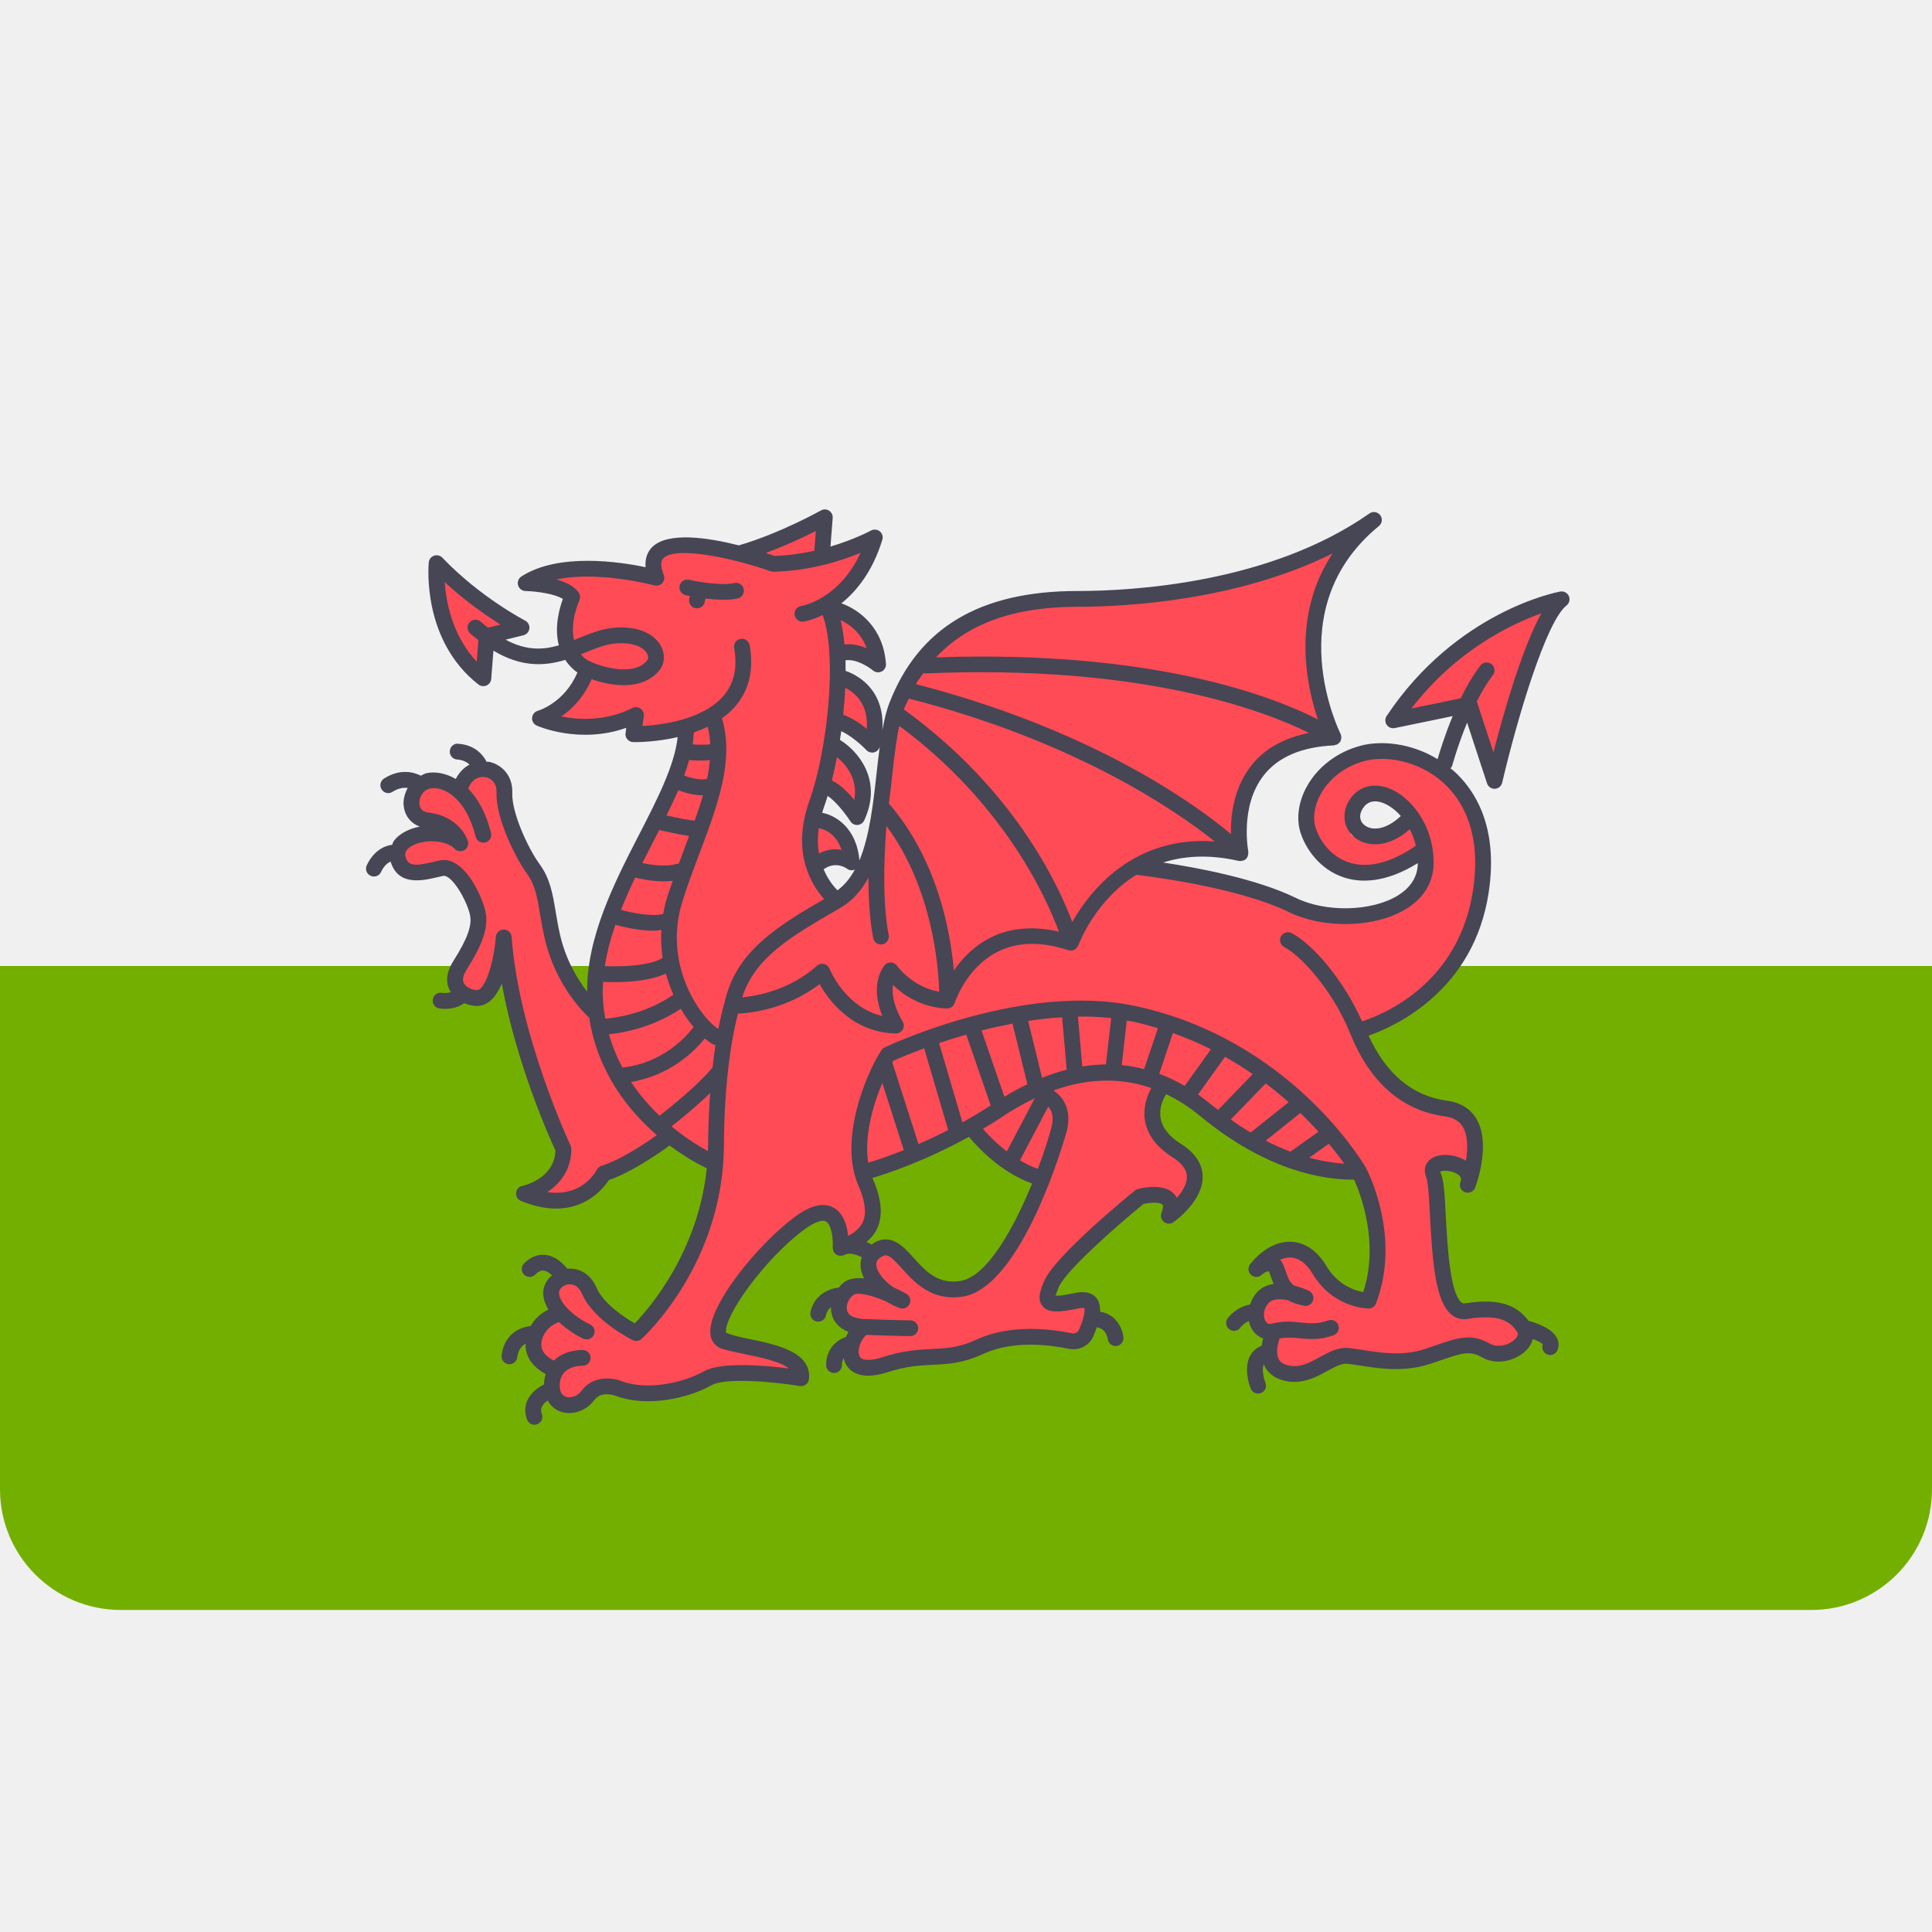
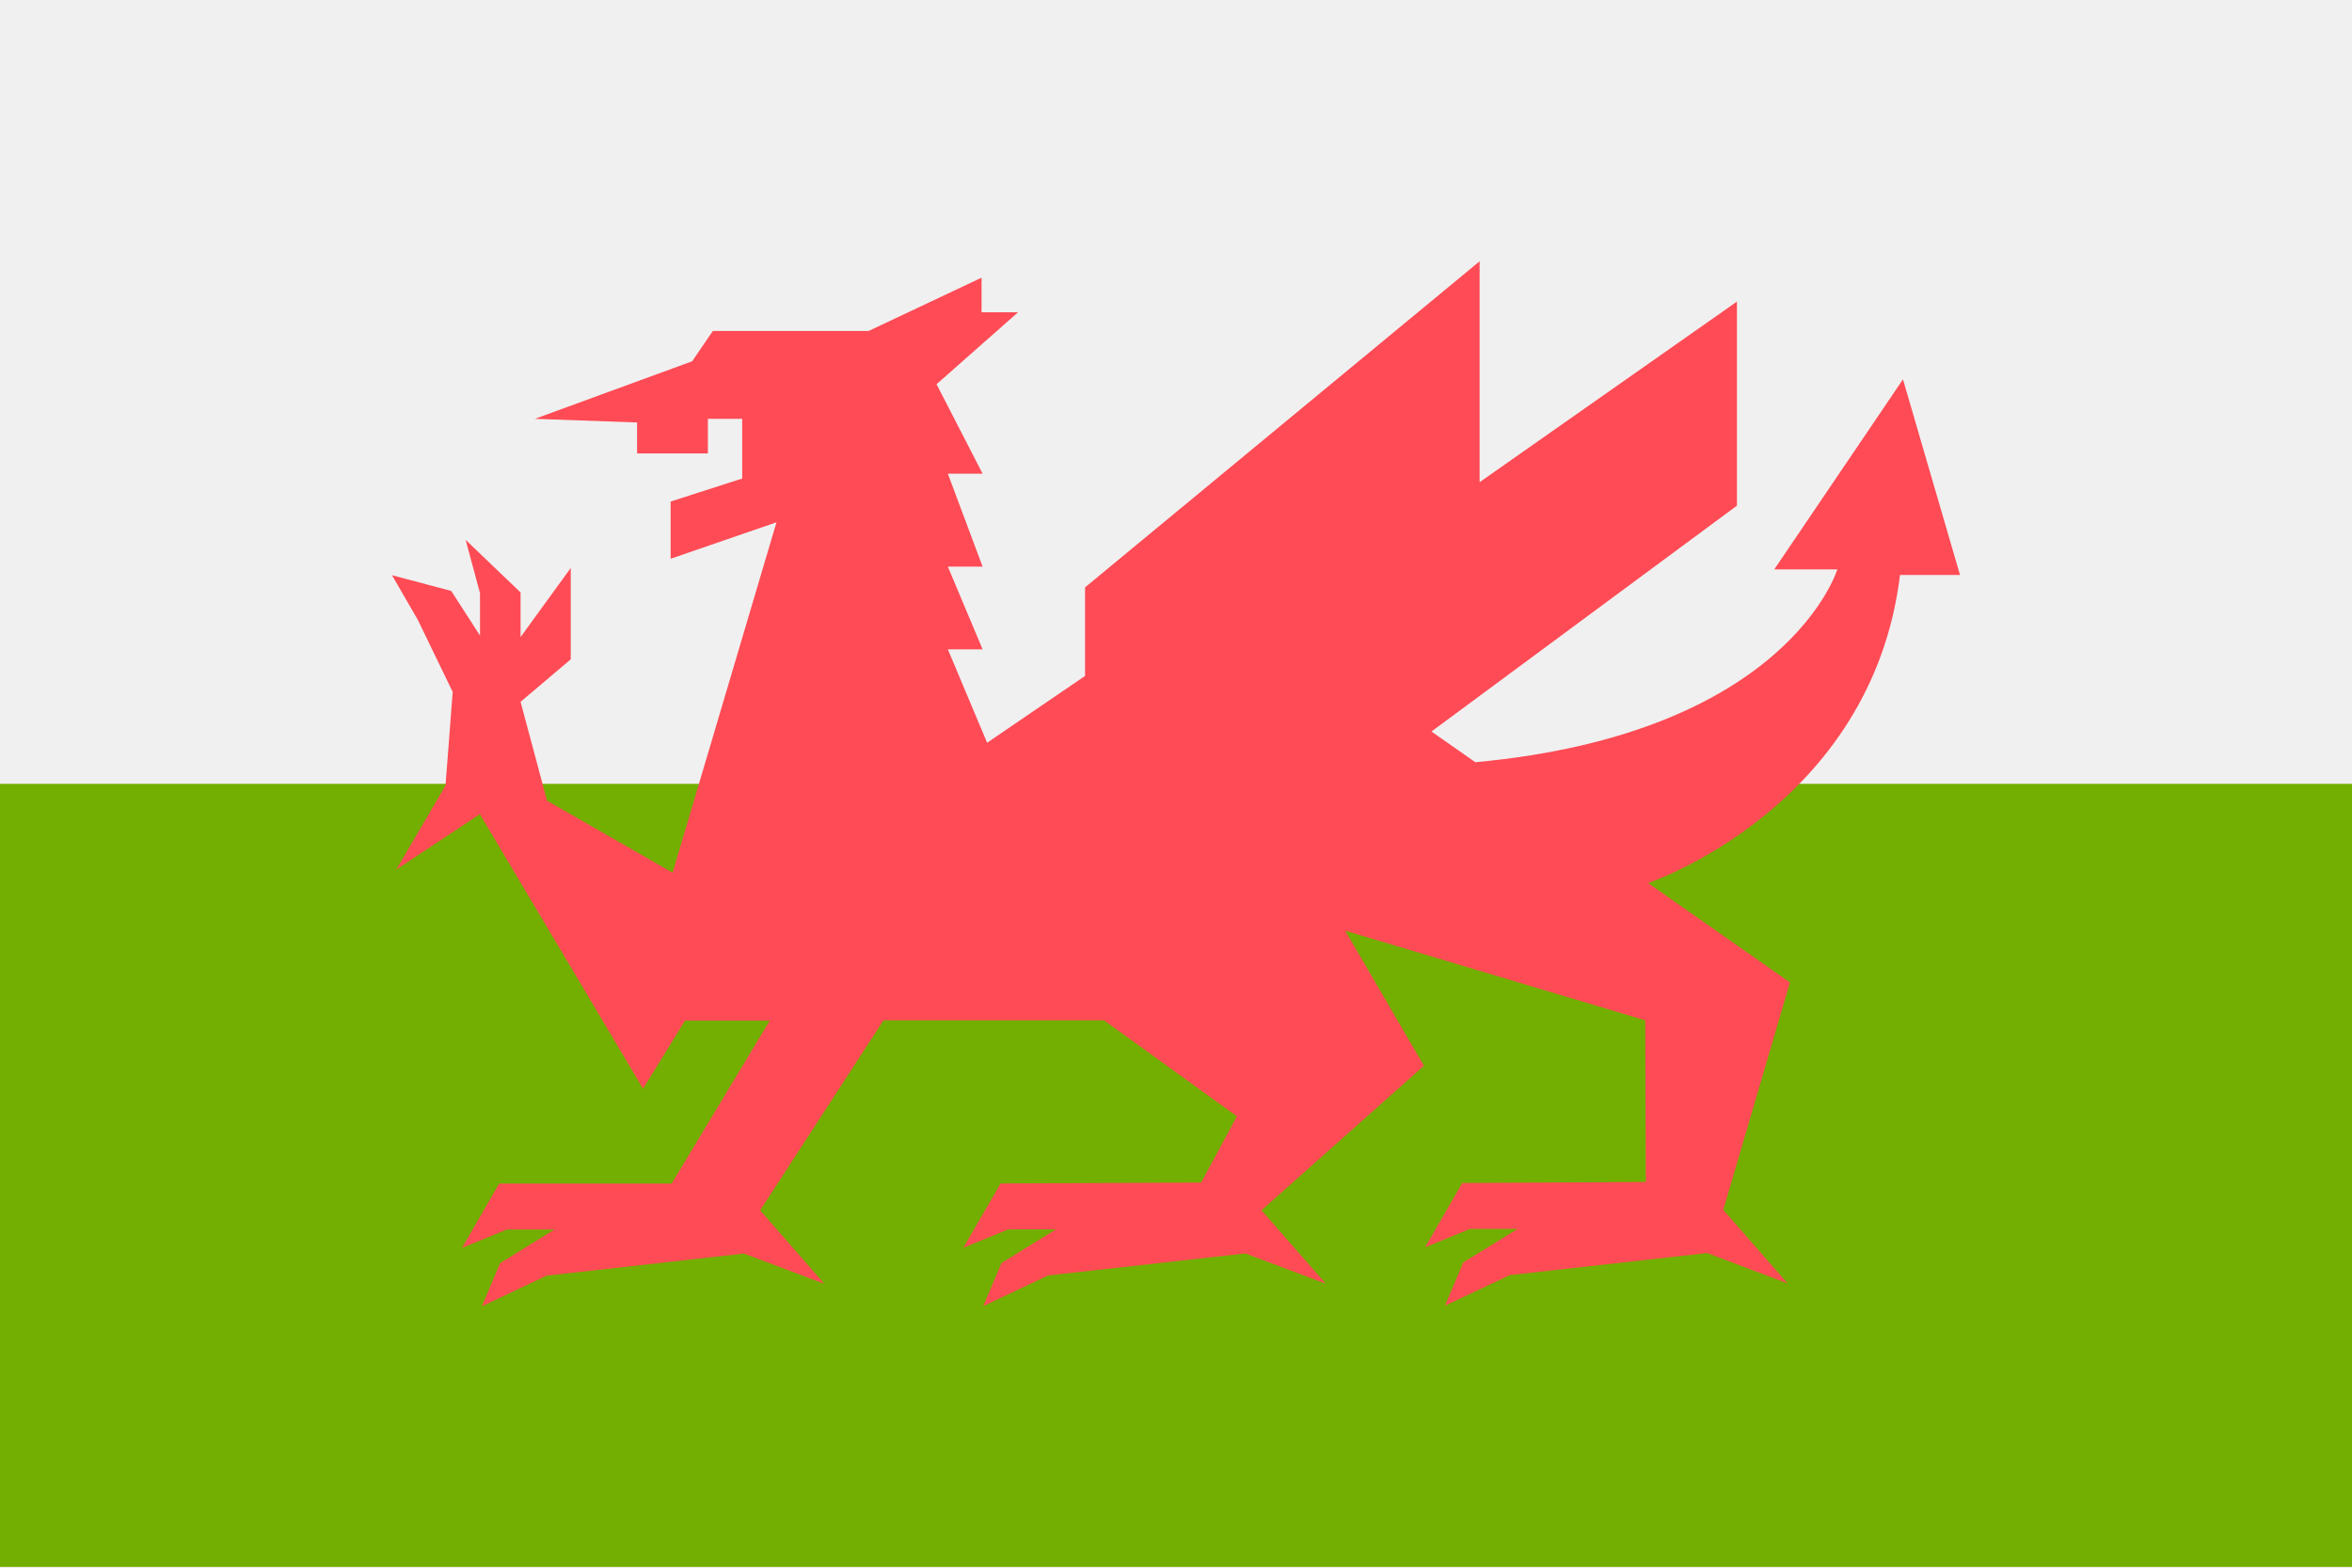
- <svg xmlns="http://www.w3.org/2000/svg" width="32" height="32" viewBox="0 0 32 32" fill="none">
-   <path d="M30 5.334H2C0.895 5.334 0 6.229 0 7.334V24.666C0 25.771 0.895 26.666 2 26.666H30C31.105 26.666 32 25.771 32 24.666V7.334C32 6.229 31.105 5.334 30 5.334Z" fill="#F0F0F0" />
-   <path d="M32 16H0V24.666C0 25.771 0.895 26.666 2 26.666H30C31.105 26.666 32 25.771 32 24.666V16Z" fill="#73AF00" />
-   <path d="M24.373 11.67C24.373 11.67 24.754 12.716 24.787 12.77L24.83 12.683L25.092 11.321L25.767 10.057L25.571 10.079L24.035 10.82C24.035 10.82 23.12 11.822 23.109 11.855C23.098 11.888 24.373 11.67 24.373 11.67Z" fill="#FF4B55" />
-   <path d="M24.914 21.673C24.863 21.666 24.108 21.702 24.108 21.702L23.861 20.874L23.719 19.308L23.986 19.238L24.318 19.395L24.438 18.769C24.438 18.769 24.149 18.453 24.095 18.431C24.041 18.409 23.387 18.262 23.387 18.262L22.509 17.102L23.556 16.519L24.373 15.396L24.569 14.383L24.405 13.544L24.034 12.922C24.028 12.904 24.024 12.89 24.024 12.89C24.021 12.887 24.012 12.881 24.006 12.876L23.937 12.759L23.936 12.827C23.775 12.727 23.445 12.552 23.359 12.509C23.25 12.454 22.673 12.356 22.553 12.444C22.433 12.531 21.878 12.792 21.779 12.977C21.681 13.163 21.616 13.827 21.616 13.827C21.616 13.827 21.779 14.198 21.986 14.285C22.194 14.372 22.597 14.47 22.662 14.448C22.718 14.43 23.358 14.241 23.533 14.161L23.61 14.318L23.577 14.764L23.218 15.015L22.553 15.277C22.553 15.277 21.54 14.993 21.496 15.004C21.453 15.015 20.2 14.634 20.2 14.634L19.023 14.361L19.415 14.165L20.483 14.089C20.483 14.089 20.69 12.879 20.723 12.857C20.755 12.836 21.453 12.28 21.453 12.28L22.03 12.138L21.681 10.66L22.204 9.047L20.839 9.44L18.674 9.977L17.294 9.89L16.073 10.282L15.289 10.994L14.838 11.604L14.678 12.578L14.577 13.871L14.199 14.583L13.771 14.918C13.723 14.792 13.498 14.307 13.498 14.307L14.043 14.176L13.901 13.816L13.52 13.533L13.64 13.097L14.076 13.337L14.195 13.424L14.272 12.977L13.792 12.302L13.869 11.964L14.446 12.269L14.381 11.485L13.869 11.169L13.901 10.733L14.461 10.9L14.402 10.486L13.792 10.043L14.388 9.084L13.662 9.12L13.603 8.808L13.415 8.735C13.415 8.735 12.405 9.164 12.332 9.149C12.259 9.135 11.453 9.026 11.359 9.047C11.264 9.069 10.93 9.156 10.93 9.156L10.836 9.527L10.218 9.425L9.303 9.349L9.027 9.687L9.463 9.861C9.463 9.861 9.361 10.631 9.39 10.689C9.419 10.747 9.681 11.125 9.681 11.125L9.085 11.939L9.695 12.026L10.538 11.895L10.509 12.099L11.627 11.982L11.38 12.113L11.061 13.072L10.131 14.961L9.804 16.639L9.281 16.094L8.932 14.656L8.409 13.239C8.409 13.239 8.3 12.803 8.235 12.792C8.17 12.781 7.886 12.727 7.886 12.727L7.527 13.021L7.069 12.956L6.808 13.315L7.102 13.773C7.102 13.773 6.611 13.969 6.611 14.024C6.611 14.078 6.644 14.394 6.677 14.405C6.709 14.416 7.45 14.394 7.45 14.394L7.897 15.19L7.548 16.105L7.723 16.453L8.028 16.497L8.311 16.17L9.292 19.101C9.292 19.101 9.216 19.483 9.161 19.515C9.107 19.548 8.845 19.842 8.911 19.842C8.976 19.842 9.379 19.897 9.423 19.875C9.466 19.853 10.033 19.417 10.033 19.417C10.033 19.417 10.926 18.731 10.981 18.785C11.035 18.84 11.885 19.363 11.885 19.363L11.493 20.714L10.567 22.065L9.989 21.717L9.575 21.128L9.27 21.226L9.161 21.411L9.205 21.804C9.205 21.804 8.889 22.054 8.889 22.109C8.889 22.163 8.921 22.556 8.921 22.556C8.921 22.556 9.129 22.654 9.139 22.708C9.15 22.763 9.259 23.155 9.259 23.155L9.477 23.231L9.891 22.98H10.578L11.003 23.046L11.907 22.763L13.226 22.828L13.106 22.577C13.106 22.577 12.572 22.305 12.387 22.25C12.201 22.196 12.016 22.152 12.016 22.152L11.94 21.771L13.236 20.235L13.716 20.137L13.879 20.54C13.879 20.54 14.417 20.409 14.417 20.365C14.417 20.322 14.417 19.857 14.417 19.813C14.417 19.77 14.301 19.406 14.301 19.406C14.301 19.406 14.299 19.393 14.297 19.373L14.707 19.305L16.131 18.622L16.633 19.225L17.257 19.523L16.48 20.917L15.812 21.368L15.332 21.15L14.664 20.656L14.402 20.816L14.46 21.31L14.068 21.281L13.894 21.629L14.184 22.051L14.083 22.385C14.083 22.385 14.155 22.69 14.228 22.69C14.301 22.69 14.736 22.53 14.736 22.53L16.015 22.428L16.945 22.123L17.918 22.196C17.918 22.196 18.107 21.542 18.064 21.542C18.02 21.542 18.006 21.528 17.889 21.528C17.773 21.528 17.366 21.542 17.366 21.542L17.352 21.397L17.671 20.816L18.906 19.784L19.27 19.857L19.4 20.046L19.764 19.77L19.749 19.305L19.429 18.97L19.11 18.593L19.211 18.026L19.764 18.288C19.764 18.288 20.635 18.898 20.708 18.927C20.78 18.956 22.466 19.392 22.466 19.392L22.814 20.22L22.64 21.527L22.102 21.368L21.594 20.714C21.594 20.714 21.449 20.641 21.376 20.656C21.303 20.67 21.129 20.961 21.129 20.961L21.303 21.368L21.071 21.44L20.853 21.585L20.809 21.891L21.013 22.079C21.013 22.079 21.013 22.428 21.013 22.472C21.013 22.515 21.129 22.675 21.173 22.69C21.216 22.704 21.55 22.748 21.63 22.741C21.71 22.733 22.306 22.486 22.306 22.486C22.306 22.486 23.425 22.508 23.454 22.501C23.483 22.494 24.449 22.283 24.449 22.283L24.994 22.37C24.994 22.37 25.357 22.094 25.343 22.058C25.328 22.021 24.965 21.68 24.914 21.673ZM22.825 13.805C22.531 13.838 22.379 13.925 22.357 13.762C22.335 13.598 22.335 13.271 22.368 13.261C22.4 13.25 22.738 13.054 22.749 13.086C22.76 13.119 23.098 13.282 23.098 13.282L23.303 13.698C23.195 13.756 23.027 13.783 22.825 13.805Z" fill="#FF4B55" />
-   <path d="M7.973 11.136C7.973 11.136 8.093 10.515 8.126 10.515C8.159 10.515 8.605 10.351 8.605 10.351L7.276 9.49C7.276 9.49 7.505 10.547 7.527 10.635C7.548 10.722 7.973 11.136 7.973 11.136Z" fill="#FF4B55" />
-   <path d="M11.355 9.857C11.359 9.859 11.386 9.864 11.426 9.872L11.416 9.916C11.4 9.986 11.444 10.057 11.514 10.073C11.524 10.075 11.534 10.076 11.544 10.076C11.603 10.076 11.657 10.035 11.671 9.975L11.685 9.914C11.779 9.925 11.883 9.934 11.983 9.934C12.068 9.934 12.149 9.928 12.22 9.912C12.29 9.896 12.334 9.825 12.318 9.755C12.301 9.685 12.232 9.64 12.161 9.657C11.954 9.706 11.551 9.634 11.413 9.603C11.344 9.586 11.273 9.63 11.257 9.701C11.241 9.771 11.284 9.841 11.355 9.857Z" fill="#464655" />
-   <path d="M24.3 11.969L24.63 12.975C24.648 13.028 24.698 13.065 24.754 13.065C24.756 13.065 24.758 13.065 24.76 13.065C24.818 13.062 24.868 13.021 24.881 12.963C25.122 11.93 25.605 10.296 25.946 10.029C25.994 9.992 26.009 9.928 25.985 9.873C25.96 9.818 25.902 9.787 25.842 9.798C25.772 9.811 24.118 10.133 22.967 11.859C22.938 11.903 22.938 11.961 22.968 12.005C22.997 12.049 23.05 12.069 23.103 12.059L24.061 11.861C23.927 12.185 23.841 12.469 23.811 12.574C23.375 12.308 22.883 12.261 22.542 12.35C22.152 12.452 21.825 12.7 21.643 13.031C21.504 13.285 21.467 13.563 21.542 13.795C21.629 14.064 21.861 14.399 22.253 14.531C22.512 14.619 22.93 14.639 23.482 14.297C23.482 14.3 23.483 14.302 23.483 14.305C23.479 14.523 23.367 14.7 23.15 14.834C22.718 15.098 21.961 15.116 21.463 14.872C20.805 14.551 19.817 14.369 19.265 14.286C19.608 14.177 20.021 14.146 20.519 14.26C20.526 14.262 20.532 14.259 20.539 14.259C20.542 14.26 20.545 14.263 20.548 14.263C20.552 14.263 20.555 14.259 20.558 14.259C20.588 14.257 20.617 14.248 20.639 14.226C20.64 14.226 20.64 14.225 20.64 14.225C20.64 14.225 20.64 14.225 20.64 14.225C20.641 14.224 20.641 14.223 20.641 14.223C20.662 14.201 20.672 14.173 20.674 14.143C20.675 14.136 20.676 14.131 20.675 14.124C20.675 14.118 20.677 14.112 20.676 14.106C20.675 14.099 20.53 13.357 20.929 12.845C21.168 12.538 21.561 12.37 22.094 12.346C22.102 12.345 22.109 12.34 22.117 12.338C22.129 12.336 22.14 12.334 22.151 12.328C22.16 12.323 22.167 12.315 22.175 12.307C22.182 12.301 22.19 12.297 22.195 12.289C22.196 12.288 22.197 12.286 22.198 12.284C22.198 12.283 22.2 12.282 22.201 12.28C22.203 12.276 22.203 12.272 22.205 12.267C22.211 12.254 22.215 12.241 22.216 12.227C22.217 12.221 22.217 12.215 22.216 12.208C22.216 12.193 22.212 12.18 22.207 12.166C22.205 12.162 22.206 12.159 22.204 12.155C22.194 12.134 21.168 10.083 22.839 8.713C22.894 8.668 22.903 8.589 22.861 8.533C22.818 8.477 22.739 8.464 22.681 8.505C21.031 9.664 18.75 9.789 17.846 9.789C16.233 9.789 15.214 10.396 14.731 11.644C14.68 11.774 14.645 11.928 14.615 12.093C14.631 11.862 14.589 11.659 14.485 11.49C14.336 11.248 14.108 11.147 14.006 11.112C14.006 11.053 14.005 10.994 14.004 10.937C14.18 10.909 14.39 11.047 14.459 11.105C14.483 11.125 14.514 11.136 14.544 11.136C14.564 11.136 14.584 11.131 14.603 11.122C14.65 11.098 14.678 11.049 14.674 10.996C14.632 10.388 14.219 10.093 13.936 9.993C14.185 9.794 14.451 9.47 14.614 8.941C14.63 8.89 14.613 8.834 14.572 8.801C14.53 8.767 14.472 8.762 14.426 8.788C14.421 8.79 14.155 8.935 13.755 9.053L13.792 8.578C13.795 8.53 13.772 8.484 13.731 8.458C13.691 8.432 13.639 8.431 13.597 8.455C13.59 8.458 12.921 8.834 12.238 9.033C11.723 8.903 11.052 8.802 10.797 9.067C10.736 9.131 10.679 9.234 10.693 9.395C10.255 9.303 9.247 9.153 8.636 9.548C8.588 9.579 8.565 9.638 8.581 9.694C8.597 9.749 8.646 9.787 8.704 9.789C8.898 9.794 9.198 9.838 9.323 9.921C9.268 10.07 9.177 10.385 9.256 10.689C8.991 10.766 8.712 10.778 8.374 10.595L8.669 10.522C8.722 10.509 8.761 10.465 8.768 10.411C8.774 10.356 8.746 10.304 8.698 10.279C8.69 10.275 7.946 9.888 7.327 9.237C7.292 9.201 7.238 9.187 7.19 9.204C7.141 9.22 7.107 9.264 7.102 9.314C7.097 9.367 6.986 10.604 7.925 11.338C7.949 11.356 7.977 11.365 8.006 11.365C8.024 11.365 8.042 11.361 8.059 11.354C8.102 11.334 8.132 11.293 8.136 11.245L8.173 10.777C8.641 11.058 9.029 11.031 9.362 10.93C9.404 10.993 9.457 11.054 9.524 11.11C9.535 11.119 9.55 11.128 9.564 11.138C9.351 11.639 8.926 11.768 8.908 11.773C8.855 11.788 8.817 11.835 8.813 11.89C8.809 11.945 8.84 11.996 8.89 12.018C8.921 12.032 9.606 12.328 10.373 12.055L10.361 12.143C10.355 12.18 10.366 12.217 10.391 12.245C10.415 12.274 10.45 12.291 10.487 12.291C10.491 12.291 10.499 12.292 10.513 12.292C10.601 12.292 10.893 12.285 11.224 12.209C11.174 12.677 10.889 13.234 10.586 13.823C10.175 14.62 9.718 15.518 9.725 16.426C9.569 16.223 9.374 15.907 9.277 15.487C9.244 15.342 9.222 15.211 9.202 15.091C9.153 14.802 9.111 14.552 8.94 14.317C8.746 14.052 8.473 13.459 8.485 13.135C8.496 12.836 8.3 12.66 8.101 12.618C8.086 12.615 8.073 12.619 8.059 12.617C8.011 12.522 7.884 12.34 7.59 12.319C7.519 12.309 7.455 12.368 7.45 12.44C7.445 12.512 7.499 12.575 7.571 12.58C7.674 12.587 7.737 12.626 7.776 12.665C7.68 12.714 7.603 12.797 7.549 12.902C7.374 12.801 7.197 12.776 7.061 12.807C7.026 12.815 7 12.834 6.97 12.848C6.881 12.802 6.645 12.714 6.361 12.895C6.3 12.933 6.282 13.014 6.321 13.075C6.346 13.114 6.388 13.136 6.431 13.136C6.455 13.136 6.479 13.129 6.501 13.115C6.603 13.051 6.689 13.042 6.753 13.051C6.706 13.137 6.68 13.232 6.684 13.321C6.694 13.497 6.795 13.633 6.953 13.691C6.765 13.727 6.606 13.814 6.521 13.932C6.507 13.951 6.505 13.973 6.495 13.993C6.375 14.005 6.191 14.086 6.075 14.331C6.044 14.396 6.072 14.475 6.137 14.505C6.155 14.514 6.174 14.518 6.193 14.518C6.242 14.518 6.289 14.491 6.311 14.443C6.363 14.334 6.424 14.29 6.47 14.271C6.594 14.68 6.998 14.587 7.241 14.53L7.339 14.508C7.475 14.481 7.716 14.879 7.781 15.138C7.826 15.318 7.749 15.538 7.506 15.923C7.359 16.157 7.401 16.327 7.463 16.428C7.464 16.43 7.466 16.431 7.468 16.433C7.428 16.445 7.38 16.453 7.315 16.444C7.245 16.43 7.178 16.485 7.168 16.556C7.158 16.628 7.208 16.694 7.28 16.703C7.313 16.708 7.345 16.71 7.374 16.71C7.527 16.71 7.628 16.658 7.689 16.616C7.774 16.652 7.861 16.666 7.926 16.661C8.106 16.646 8.228 16.488 8.311 16.291C8.551 17.618 9.104 18.849 9.2 19.057C9.181 19.527 8.674 19.637 8.652 19.642C8.595 19.654 8.553 19.701 8.548 19.758C8.543 19.816 8.575 19.869 8.628 19.891C8.849 19.981 9.042 20.018 9.21 20.018C9.727 20.018 10 19.676 10.086 19.545C10.469 19.412 10.916 19.1 11.091 18.973C11.383 19.191 11.625 19.312 11.706 19.35C11.565 20.737 10.752 21.673 10.514 21.919C10.353 21.827 9.998 21.599 9.88 21.328C9.769 21.071 9.563 20.999 9.395 21.014C9.338 20.941 9.212 20.805 9.034 20.785C8.947 20.776 8.814 20.792 8.68 20.927C8.629 20.978 8.629 21.061 8.68 21.112C8.73 21.163 8.813 21.163 8.864 21.112C8.938 21.038 8.989 21.043 9.005 21.045C9.055 21.05 9.104 21.087 9.143 21.124C9.047 21.206 8.988 21.319 8.998 21.444C9.004 21.531 9.037 21.613 9.083 21.689C8.988 21.738 8.873 21.82 8.798 21.948C8.795 21.953 8.792 21.96 8.789 21.965C8.633 21.975 8.352 22.086 8.308 22.449C8.3 22.521 8.351 22.586 8.422 22.595C8.428 22.595 8.433 22.596 8.438 22.596C8.504 22.596 8.56 22.547 8.568 22.481C8.584 22.35 8.647 22.288 8.706 22.256C8.704 22.31 8.709 22.366 8.728 22.424C8.773 22.561 8.88 22.673 9.039 22.759C9.022 22.813 9.011 22.87 9.01 22.932C8.926 22.974 8.802 23.053 8.738 23.188C8.691 23.288 8.688 23.401 8.73 23.513C8.749 23.566 8.799 23.598 8.852 23.598C8.867 23.598 8.883 23.596 8.898 23.59C8.966 23.565 9 23.49 8.975 23.422C8.952 23.361 8.964 23.323 8.975 23.3C8.994 23.259 9.032 23.224 9.072 23.197C9.12 23.284 9.193 23.351 9.291 23.383C9.336 23.398 9.383 23.405 9.429 23.405C9.585 23.405 9.743 23.326 9.844 23.189C9.965 23.025 10.202 23.119 10.217 23.126C10.712 23.306 11.381 23.17 11.786 22.943C12.011 22.816 12.802 22.884 13.248 22.957C13.283 22.962 13.32 22.954 13.349 22.932C13.377 22.91 13.396 22.878 13.399 22.841C13.444 22.39 12.86 22.27 12.391 22.174C12.263 22.148 12.141 22.123 12.026 22.074C11.981 21.809 12.669 20.844 13.325 20.362C13.486 20.244 13.615 20.197 13.68 20.231C13.772 20.282 13.802 20.518 13.792 20.662C13.792 20.666 13.794 20.669 13.794 20.673C13.795 20.687 13.797 20.701 13.802 20.715C13.804 20.721 13.806 20.726 13.809 20.732C13.811 20.735 13.811 20.739 13.813 20.742C13.82 20.754 13.831 20.762 13.841 20.77C13.843 20.772 13.843 20.775 13.846 20.776C13.846 20.777 13.847 20.776 13.847 20.776C13.864 20.788 13.882 20.796 13.902 20.799C13.907 20.8 13.912 20.799 13.917 20.799C13.931 20.8 13.946 20.798 13.96 20.794C13.963 20.793 13.967 20.794 13.97 20.793C13.981 20.789 13.992 20.783 14.003 20.778C14.073 20.743 14.191 20.782 14.274 20.825C14.258 20.873 14.249 20.922 14.254 20.976C14.259 21.044 14.28 21.111 14.313 21.175C14.183 21.161 14.062 21.175 13.974 21.243C13.943 21.267 13.918 21.297 13.893 21.327C13.709 21.345 13.479 21.461 13.424 21.735C13.41 21.806 13.456 21.875 13.527 21.889C13.535 21.891 13.544 21.891 13.553 21.891C13.614 21.891 13.668 21.849 13.681 21.786C13.694 21.721 13.727 21.681 13.764 21.651C13.763 21.699 13.768 21.746 13.782 21.791C13.808 21.872 13.877 21.992 14.053 22.06C14.037 22.087 14.023 22.115 14.011 22.145C13.88 22.187 13.683 22.322 13.683 22.61C13.683 22.683 13.742 22.741 13.814 22.741C13.886 22.741 13.945 22.683 13.945 22.61C13.945 22.56 13.957 22.523 13.974 22.492C13.978 22.511 13.981 22.53 13.988 22.548C14.02 22.631 14.115 22.786 14.381 22.786C14.469 22.786 14.575 22.769 14.704 22.727C15.016 22.626 15.238 22.616 15.451 22.605C15.707 22.593 15.949 22.581 16.288 22.424C16.777 22.197 17.383 22.274 17.7 22.34C17.872 22.375 18.04 22.291 18.109 22.133C18.133 22.079 18.149 22.032 18.165 21.985C18.313 22.002 18.344 22.146 18.348 22.178C18.355 22.245 18.412 22.294 18.478 22.294C18.482 22.294 18.487 22.294 18.491 22.294C18.563 22.286 18.615 22.222 18.608 22.15C18.594 22.013 18.492 21.768 18.221 21.726C18.225 21.633 18.207 21.556 18.161 21.5C18.112 21.439 18.013 21.375 17.819 21.414C17.618 21.456 17.526 21.464 17.485 21.46C17.491 21.435 17.506 21.39 17.54 21.312C17.657 21.049 18.433 20.356 18.94 19.941C19.063 19.913 19.218 19.912 19.254 19.953C19.267 19.966 19.267 20.015 19.238 20.09C19.217 20.144 19.235 20.205 19.28 20.24C19.325 20.275 19.388 20.277 19.435 20.244C19.455 20.23 19.93 19.893 19.92 19.483C19.915 19.275 19.794 19.095 19.561 18.947C19.363 18.822 19.249 18.678 19.223 18.518C19.195 18.35 19.266 18.202 19.314 18.123C19.501 18.212 19.689 18.328 19.876 18.483C20.98 19.396 21.92 19.542 22.428 19.539C22.534 19.774 22.847 20.577 22.58 21.401C22.438 21.376 22.159 21.286 21.968 20.967C21.782 20.657 21.558 20.579 21.404 20.569C21.163 20.55 20.908 20.687 20.707 20.938C20.664 20.991 20.67 21.069 20.721 21.115C20.771 21.162 20.849 21.162 20.899 21.115C20.932 21.083 20.994 21.044 21.021 21.065L21.048 21.141C21.063 21.183 21.078 21.225 21.095 21.266C20.991 21.281 20.891 21.324 20.813 21.412C20.762 21.471 20.729 21.538 20.706 21.607C20.466 21.65 20.336 21.832 20.33 21.84C20.29 21.9 20.307 21.98 20.366 22.02C20.388 22.035 20.414 22.043 20.439 22.043C20.481 22.043 20.522 22.023 20.547 21.986C20.55 21.983 20.598 21.917 20.684 21.881C20.695 21.93 20.713 21.978 20.74 22.021C20.785 22.094 20.849 22.142 20.922 22.168C20.912 22.206 20.903 22.247 20.898 22.292C20.895 22.293 20.892 22.292 20.889 22.293C20.576 22.425 20.64 22.814 20.718 23.002C20.739 23.052 20.787 23.082 20.838 23.082C20.855 23.082 20.872 23.079 20.888 23.072C20.955 23.045 20.987 22.968 20.959 22.902C20.958 22.899 20.885 22.707 20.932 22.598C20.933 22.601 20.934 22.604 20.935 22.607C20.989 22.729 21.093 22.816 21.237 22.859C21.307 22.88 21.375 22.889 21.439 22.889C21.653 22.889 21.835 22.79 21.988 22.706C22.107 22.641 22.219 22.581 22.308 22.588C22.373 22.594 22.446 22.605 22.527 22.618C22.833 22.666 23.252 22.73 23.668 22.596C23.746 22.572 23.816 22.547 23.88 22.525C24.218 22.41 24.344 22.366 24.551 22.484C24.801 22.627 25.123 22.531 25.29 22.355C25.342 22.3 25.372 22.239 25.388 22.177C25.473 22.211 25.542 22.248 25.553 22.268C25.529 22.337 25.564 22.411 25.633 22.436C25.647 22.441 25.662 22.443 25.677 22.443C25.73 22.443 25.78 22.41 25.8 22.356C25.824 22.288 25.818 22.217 25.783 22.153C25.696 21.995 25.443 21.911 25.317 21.877C25.107 21.593 24.788 21.504 24.261 21.588C24.24 21.591 24.224 21.587 24.206 21.572C24.014 21.416 23.971 20.608 23.946 20.125C23.926 19.739 23.912 19.515 23.853 19.408C23.883 19.383 24.049 19.38 24.152 19.455C24.201 19.492 24.206 19.525 24.194 19.562C24.192 19.568 24.191 19.573 24.189 19.578C24.163 19.645 24.196 19.72 24.263 19.746C24.329 19.771 24.405 19.74 24.432 19.674C24.436 19.665 24.439 19.655 24.442 19.646C24.489 19.513 24.68 18.913 24.455 18.533C24.354 18.363 24.189 18.261 23.965 18.231C23.395 18.154 22.96 17.789 22.668 17.154C23.111 16.999 24.414 16.408 24.658 14.777C24.82 13.693 24.431 13.085 24.077 12.767C24.06 12.752 24.042 12.74 24.024 12.726C24.035 12.713 24.048 12.702 24.052 12.684C24.054 12.679 24.143 12.349 24.3 11.969ZM23.377 11.735C24.122 10.766 25.036 10.334 25.53 10.159C25.206 10.743 24.897 11.836 24.736 12.46L24.464 11.629C24.463 11.626 24.46 11.624 24.459 11.621C24.538 11.464 24.628 11.311 24.727 11.183C24.771 11.126 24.76 11.043 24.703 10.999C24.646 10.955 24.564 10.966 24.52 11.023C24.396 11.184 24.287 11.374 24.194 11.566L23.377 11.735ZM7.896 10.958C7.494 10.531 7.389 9.977 7.365 9.641C7.709 9.96 8.057 10.199 8.291 10.345L8.083 10.396C8.043 10.364 8.004 10.335 7.962 10.297C7.909 10.249 7.827 10.254 7.778 10.307C7.729 10.361 7.734 10.444 7.788 10.492C7.834 10.534 7.879 10.566 7.924 10.602L7.896 10.958ZM17.76 15.271C17.515 14.619 16.778 13.058 14.971 11.751C14.972 11.748 14.973 11.743 14.975 11.739C14.998 11.679 15.028 11.627 15.054 11.571C17.79 12.27 19.455 13.407 20.12 13.937C18.761 13.837 18.042 14.773 17.76 15.271ZM20.721 12.685C20.432 13.057 20.382 13.509 20.388 13.814C19.788 13.312 18.102 12.09 15.169 11.331C15.207 11.265 15.252 11.208 15.295 11.148C15.304 11.15 15.313 11.153 15.323 11.154C18.931 10.999 20.944 11.774 21.682 12.139C21.268 12.223 20.942 12.401 20.721 12.685ZM17.846 10.05C18.643 10.05 20.484 9.954 22.072 9.167C21.391 10.194 21.636 11.346 21.828 11.916C21.097 11.541 19.116 10.763 15.504 10.888C16.025 10.33 16.796 10.05 17.846 10.05ZM14.779 12.836C14.811 12.54 14.844 12.259 14.895 12.023C16.632 13.31 17.331 14.866 17.538 15.43C17.111 15.334 16.725 15.365 16.392 15.537C16.12 15.678 15.929 15.884 15.799 16.074C15.741 15.416 15.524 14.242 14.73 13.317C14.728 13.314 14.724 13.313 14.722 13.31C14.743 13.151 14.762 12.992 14.779 12.836ZM14.614 16.828C14.006 16.686 13.751 16.074 13.739 16.045C13.723 16.006 13.689 15.976 13.647 15.966C13.637 15.964 13.627 15.963 13.617 15.963C13.586 15.963 13.555 15.975 13.53 15.997C13.094 16.389 12.56 16.493 12.293 16.52C12.504 15.858 13.096 15.514 13.894 15.052L13.93 15.03C14.129 14.915 14.273 14.74 14.385 14.534C14.384 14.863 14.402 15.229 14.463 15.538C14.475 15.6 14.529 15.643 14.591 15.643C14.599 15.643 14.608 15.643 14.616 15.641C14.687 15.627 14.733 15.558 14.719 15.487C14.588 14.82 14.671 13.816 14.683 13.681C15.444 14.708 15.544 16.003 15.556 16.426C15.11 16.348 14.861 16.002 14.859 15.998C14.834 15.963 14.794 15.942 14.751 15.942H14.751C14.708 15.942 14.668 15.962 14.644 15.997C14.451 16.27 14.526 16.608 14.614 16.828ZM14.15 13.25C14.049 13.126 13.913 12.989 13.778 12.928C13.808 12.806 13.837 12.677 13.863 12.541C14.003 12.656 14.215 12.892 14.15 13.25ZM13.561 13.718C13.601 13.724 13.839 13.77 13.938 14.076C13.827 14.056 13.697 14.066 13.565 14.137C13.544 14.015 13.54 13.875 13.561 13.718ZM14.028 14.388C14.066 14.418 14.116 14.421 14.159 14.402C14.084 14.543 13.988 14.66 13.871 14.747C13.807 14.682 13.713 14.567 13.642 14.399C13.835 14.258 14.009 14.374 14.028 14.388ZM14.479 12.461C14.525 12.449 14.56 12.413 14.572 12.367C14.553 12.509 14.535 12.656 14.519 12.807C14.464 13.305 14.404 13.843 14.235 14.252C14.187 13.702 13.828 13.5 13.618 13.463C13.629 13.426 13.639 13.388 13.654 13.349C13.672 13.297 13.691 13.241 13.708 13.183C13.828 13.258 13.993 13.462 14.086 13.604C14.11 13.642 14.151 13.664 14.195 13.664C14.198 13.664 14.201 13.664 14.204 13.664C14.252 13.66 14.294 13.631 14.314 13.588C14.627 12.915 14.205 12.435 13.912 12.254C13.92 12.206 13.927 12.158 13.934 12.11C14.104 12.189 14.285 12.354 14.35 12.424C14.375 12.451 14.41 12.465 14.446 12.465C14.457 12.465 14.468 12.464 14.479 12.461ZM14.262 11.627C14.337 11.748 14.368 11.897 14.356 12.072C14.25 11.984 14.11 11.889 13.966 11.838C13.981 11.689 13.993 11.54 14 11.393C14.079 11.433 14.186 11.504 14.262 11.627ZM14.356 10.738C14.249 10.691 14.12 10.66 13.987 10.674C13.974 10.529 13.953 10.393 13.923 10.271C14.061 10.335 14.258 10.471 14.356 10.738ZM13.513 8.795L13.488 9.122C13.285 9.167 13.062 9.201 12.825 9.207C12.79 9.194 12.74 9.178 12.683 9.159C13.019 9.035 13.322 8.892 13.513 8.795ZM9.692 10.908C9.665 10.886 9.641 10.862 9.62 10.837C9.646 10.827 9.672 10.817 9.697 10.807C9.878 10.734 10.049 10.665 10.214 10.656C10.585 10.633 10.693 10.78 10.717 10.825C10.742 10.871 10.738 10.911 10.723 10.931C10.661 11.015 10.562 11.065 10.429 11.082C10.125 11.116 9.762 10.967 9.692 10.908ZM10.61 11.738C10.571 11.709 10.519 11.705 10.476 11.727C10.027 11.951 9.581 11.923 9.297 11.867C9.467 11.751 9.667 11.556 9.8 11.249C9.953 11.304 10.143 11.349 10.331 11.349C10.374 11.349 10.418 11.346 10.461 11.341C10.665 11.316 10.829 11.228 10.934 11.086C11.012 10.979 11.017 10.831 10.947 10.7C10.892 10.599 10.71 10.365 10.2 10.395C9.992 10.406 9.793 10.486 9.599 10.564C9.569 10.576 9.537 10.589 9.507 10.601C9.437 10.291 9.593 9.95 9.595 9.946C9.615 9.904 9.611 9.855 9.586 9.817C9.513 9.708 9.368 9.64 9.216 9.597C9.921 9.45 10.826 9.693 10.837 9.696C10.886 9.709 10.936 9.695 10.969 9.658C11.002 9.621 11.012 9.568 10.993 9.522C10.941 9.389 10.938 9.297 10.986 9.248C11.19 9.036 12.147 9.245 12.761 9.461C12.775 9.466 12.792 9.465 12.806 9.469C13.411 9.459 13.94 9.286 14.253 9.157C13.9 9.924 13.299 10.032 13.27 10.037C13.199 10.048 13.151 10.114 13.162 10.186C13.173 10.257 13.239 10.307 13.311 10.295C13.325 10.293 13.452 10.271 13.626 10.187C13.885 10.903 13.683 12.496 13.408 13.26C13.1 14.115 13.441 14.658 13.65 14.891C12.824 15.371 12.179 15.78 11.998 16.618C11.998 16.619 11.997 16.62 11.997 16.62C11.992 16.634 11.948 16.781 11.897 17.043C11.577 16.831 10.981 15.957 11.302 14.934C11.389 14.655 11.492 14.382 11.592 14.118C11.887 13.333 12.165 12.591 11.958 11.897C12.039 11.839 12.115 11.774 12.18 11.697C12.408 11.432 12.488 11.092 12.417 10.688C12.405 10.617 12.337 10.568 12.266 10.582C12.195 10.594 12.147 10.662 12.16 10.733C12.217 11.061 12.159 11.321 11.982 11.527C11.64 11.926 10.945 12.008 10.641 12.025L10.664 11.862C10.67 11.814 10.65 11.766 10.61 11.738ZM11.784 17.7C11.559 17.975 11.102 18.341 10.924 18.48C10.76 18.324 10.596 18.138 10.452 17.921C11.121 17.807 11.522 17.392 11.673 17.2C11.723 17.242 11.771 17.276 11.813 17.299C11.825 17.305 11.838 17.306 11.851 17.308C11.834 17.42 11.817 17.547 11.801 17.686C11.795 17.691 11.789 17.694 11.784 17.7ZM10.193 15.317C10.298 15.346 10.571 15.416 10.823 15.416C10.869 15.416 10.911 15.408 10.954 15.402C10.945 15.563 10.953 15.718 10.975 15.866C10.767 16.001 10.281 16.013 10.018 16.002C10.053 15.773 10.114 15.544 10.193 15.317ZM10.52 14.536C10.616 14.559 10.805 14.598 10.996 14.598C11.046 14.598 11.095 14.595 11.143 14.589C11.112 14.677 11.081 14.765 11.052 14.856C11.022 14.952 11.001 15.046 10.985 15.138C10.984 15.139 10.983 15.138 10.982 15.139C10.788 15.186 10.455 15.117 10.285 15.071C10.357 14.89 10.436 14.712 10.52 14.536ZM10.819 13.942C10.853 13.876 10.886 13.811 10.919 13.747C11.033 13.774 11.257 13.825 11.414 13.845C11.392 13.905 11.37 13.964 11.347 14.026C11.312 14.118 11.277 14.213 11.242 14.307C11.226 14.306 11.209 14.307 11.193 14.312C11.038 14.36 10.796 14.328 10.639 14.295C10.699 14.176 10.759 14.057 10.819 13.942ZM11.234 13.089C11.328 13.124 11.478 13.172 11.631 13.172C11.635 13.172 11.64 13.17 11.645 13.17C11.605 13.306 11.558 13.447 11.507 13.591C11.434 13.59 11.22 13.548 11.04 13.506C11.11 13.365 11.175 13.226 11.234 13.089ZM11.414 12.589C11.488 12.594 11.557 12.598 11.615 12.598C11.672 12.598 11.717 12.594 11.758 12.589C11.749 12.69 11.735 12.793 11.712 12.899C11.613 12.928 11.451 12.89 11.331 12.846C11.363 12.759 11.391 12.673 11.414 12.589ZM10.186 16.267C10.437 16.267 10.787 16.238 11.029 16.126C11.063 16.25 11.105 16.366 11.154 16.475C10.705 16.787 10.203 16.859 10.026 16.873C10.006 16.765 9.992 16.653 9.985 16.537C9.98 16.446 9.983 16.354 9.989 16.262C10.04 16.265 10.107 16.267 10.186 16.267ZM11.276 16.708C11.343 16.823 11.415 16.925 11.488 17.011C11.376 17.159 10.984 17.609 10.309 17.682C10.219 17.514 10.143 17.331 10.086 17.131C10.314 17.109 10.812 17.02 11.276 16.708ZM11.722 12.037C11.745 12.132 11.759 12.228 11.764 12.326C11.73 12.336 11.606 12.337 11.473 12.33C11.483 12.263 11.489 12.197 11.492 12.132C11.57 12.105 11.647 12.073 11.722 12.037ZM9.961 19.31C9.927 19.321 9.899 19.345 9.883 19.377C9.872 19.398 9.651 19.829 9.066 19.745C9.273 19.608 9.463 19.379 9.463 19.029C9.463 19.009 9.458 18.99 9.45 18.973C9.441 18.955 8.591 17.14 8.474 15.518C8.469 15.45 8.413 15.397 8.344 15.396H8.344C8.276 15.396 8.219 15.448 8.213 15.516C8.18 15.925 8.044 16.388 7.904 16.399C7.853 16.405 7.732 16.366 7.687 16.291C7.653 16.236 7.667 16.158 7.728 16.062C7.966 15.684 8.109 15.372 8.035 15.074C7.973 14.825 7.682 14.171 7.285 14.251L7.181 14.275C6.844 14.355 6.757 14.338 6.715 14.185C6.705 14.147 6.711 14.116 6.734 14.084C6.791 14.005 6.937 13.945 7.098 13.936C7.4 13.919 7.52 14.048 7.524 14.052C7.563 14.1 7.631 14.113 7.686 14.084C7.741 14.055 7.768 13.991 7.75 13.931C7.745 13.915 7.621 13.522 7.096 13.458C6.978 13.444 6.949 13.368 6.946 13.307C6.941 13.207 7.004 13.087 7.12 13.061C7.326 13.015 7.712 13.191 7.879 13.859C7.897 13.93 7.969 13.97 8.038 13.954C8.108 13.937 8.15 13.866 8.133 13.796C8.047 13.454 7.909 13.219 7.754 13.061C7.756 13.056 7.76 13.053 7.762 13.047C7.825 12.888 7.954 12.855 8.047 12.874C8.137 12.892 8.23 12.968 8.224 13.125C8.208 13.558 8.55 14.226 8.728 14.471C8.863 14.656 8.897 14.857 8.944 15.135C8.965 15.258 8.988 15.394 9.023 15.546C9.196 16.3 9.652 16.757 9.759 16.857C9.9 17.764 10.412 18.398 10.88 18.801C10.678 18.945 10.277 19.212 9.961 19.31ZM11.123 18.657C11.274 18.538 11.54 18.321 11.763 18.103C11.744 18.358 11.73 18.638 11.729 18.955C11.729 18.993 11.726 19.028 11.725 19.065C11.595 18.995 11.371 18.862 11.123 18.657ZM19.2 17.785L19.427 17.111C19.65 17.19 19.86 17.28 20.057 17.379L19.622 17.986C19.484 17.906 19.343 17.838 19.2 17.785ZM18.95 17.708C18.828 17.676 18.704 17.653 18.579 17.641L18.663 16.903C18.694 16.909 18.725 16.912 18.755 16.919C18.901 16.95 19.041 16.989 19.179 17.03L18.95 17.708ZM18.317 17.63C18.188 17.631 18.057 17.643 17.926 17.664L17.854 16.838C18.039 16.835 18.223 16.843 18.405 16.863L18.317 17.63ZM17.592 16.849L17.668 17.717C17.533 17.751 17.397 17.797 17.26 17.852L17.029 16.91C17.214 16.882 17.402 16.86 17.592 16.849ZM17.19 19.36C17.085 19.324 16.987 19.273 16.894 19.218L17.361 18.331C17.372 18.343 17.384 18.354 17.393 18.369C17.44 18.447 17.447 18.551 17.414 18.676C17.371 18.843 17.293 19.088 17.19 19.36ZM16.611 18.491C16.772 18.383 16.95 18.28 17.14 18.19L16.676 19.071C16.497 18.932 16.359 18.788 16.281 18.698C16.39 18.633 16.5 18.565 16.611 18.491ZM16.77 16.954L17.017 17.958C16.89 18.019 16.764 18.088 16.636 18.166L16.257 17.068C16.421 17.026 16.593 16.988 16.77 16.954ZM16.004 17.136L16.404 18.294C16.405 18.299 16.41 18.301 16.413 18.306C16.253 18.41 16.096 18.504 15.941 18.59L15.554 17.277C15.692 17.231 15.842 17.183 16.004 17.136ZM15.307 17.364L15.704 18.713C15.704 18.714 15.706 18.715 15.706 18.716C15.532 18.805 15.366 18.883 15.213 18.949L14.78 17.6C14.786 17.59 14.792 17.578 14.797 17.57C14.869 17.537 15.05 17.459 15.307 17.364ZM14.614 17.937L14.97 19.05C14.698 19.158 14.486 19.227 14.38 19.258C14.312 18.826 14.454 18.314 14.614 17.937ZM14.537 20.329C14.625 20.116 14.599 19.854 14.457 19.528C14.454 19.522 14.452 19.517 14.449 19.511C14.669 19.446 15.311 19.237 16.049 18.829C16.181 18.989 16.571 19.416 17.095 19.603C16.797 20.33 16.354 21.145 15.907 21.217C15.532 21.276 15.33 21.053 15.134 20.835C14.963 20.646 14.769 20.431 14.494 20.576C14.473 20.588 14.456 20.602 14.438 20.615C14.416 20.602 14.387 20.587 14.352 20.571C14.427 20.506 14.495 20.43 14.537 20.329ZM18.964 18.557C19.002 18.795 19.156 19 19.421 19.168C19.576 19.266 19.656 19.374 19.659 19.488C19.662 19.61 19.582 19.738 19.492 19.841C19.479 19.815 19.464 19.794 19.448 19.777C19.282 19.592 18.919 19.675 18.848 19.694C18.83 19.698 18.813 19.707 18.798 19.719C18.664 19.828 17.483 20.797 17.301 21.206C17.233 21.359 17.174 21.518 17.266 21.632C17.362 21.751 17.546 21.738 17.872 21.67C17.9 21.664 17.921 21.663 17.934 21.663C17.95 21.663 17.958 21.663 17.958 21.664C17.969 21.683 17.976 21.788 17.87 22.027C17.851 22.07 17.802 22.093 17.753 22.083C17.404 22.011 16.735 21.928 16.178 22.186C15.885 22.322 15.678 22.332 15.439 22.343C15.218 22.354 14.969 22.366 14.623 22.478C14.544 22.504 14.28 22.579 14.232 22.454C14.192 22.349 14.27 22.164 14.354 22.11C14.868 22.13 15.078 22.13 15.078 22.13C15.15 22.13 15.209 22.072 15.209 22C15.209 21.927 15.15 21.869 15.078 21.869C15.076 21.869 14.859 21.869 14.32 21.847C14.227 21.843 14.066 21.821 14.031 21.711C14.006 21.63 14.051 21.512 14.133 21.45C14.204 21.395 14.444 21.455 14.679 21.556C14.753 21.603 14.831 21.641 14.906 21.666C14.969 21.689 15.04 21.656 15.067 21.594C15.094 21.532 15.07 21.46 15.01 21.428C14.964 21.402 14.888 21.362 14.796 21.321C14.644 21.218 14.524 21.07 14.514 20.955C14.511 20.913 14.519 20.859 14.616 20.808C14.7 20.764 14.76 20.812 14.939 21.011C15.148 21.242 15.433 21.556 15.949 21.475C16.953 21.312 17.66 18.768 17.667 18.742C17.718 18.547 17.701 18.377 17.618 18.236C17.57 18.155 17.508 18.102 17.449 18.061C17.942 17.884 18.498 17.823 19.069 18.021C19.004 18.141 18.928 18.335 18.964 18.557ZM19.843 18.128L20.29 17.504C20.453 17.595 20.606 17.691 20.749 17.791L20.176 18.383C20.131 18.349 20.088 18.319 20.043 18.281C19.977 18.227 19.91 18.176 19.843 18.128ZM20.964 18.893L21.538 18.435C21.649 18.542 21.749 18.647 21.839 18.745L21.374 19.075C21.244 19.026 21.107 18.966 20.964 18.893ZM20.714 18.758C20.607 18.694 20.497 18.623 20.385 18.543L20.964 17.945C21.1 18.048 21.227 18.152 21.344 18.256L20.714 18.758ZM21.685 19.175L22.01 18.944C22.117 19.072 22.203 19.186 22.265 19.274C22.103 19.264 21.906 19.234 21.685 19.175ZM24.399 14.738C24.168 16.285 22.929 16.798 22.56 16.917C22.249 16.219 21.735 15.632 21.393 15.455C21.329 15.422 21.25 15.447 21.216 15.51C21.183 15.575 21.208 15.653 21.272 15.687C21.533 15.822 22.061 16.372 22.366 17.123C22.695 17.934 23.222 18.394 23.93 18.49C24.073 18.509 24.171 18.567 24.23 18.666C24.317 18.813 24.312 19.033 24.28 19.226C24.114 19.12 23.842 19.086 23.694 19.2C23.602 19.27 23.575 19.382 23.623 19.499C23.656 19.579 23.671 19.863 23.685 20.139C23.727 20.936 23.78 21.563 24.042 21.775C24.117 21.836 24.208 21.861 24.302 21.846C24.819 21.764 25.008 21.873 25.131 22.064C25.139 22.075 25.161 22.11 25.1 22.175C25.007 22.273 24.812 22.331 24.681 22.257C24.372 22.08 24.154 22.154 23.795 22.278C23.733 22.299 23.664 22.323 23.588 22.348C23.231 22.463 22.864 22.406 22.568 22.359C22.481 22.346 22.402 22.334 22.333 22.327C22.165 22.311 22.011 22.395 21.862 22.477C21.682 22.575 21.512 22.669 21.312 22.608C21.219 22.58 21.189 22.534 21.174 22.501C21.13 22.402 21.163 22.26 21.194 22.169C21.306 22.149 21.407 22.153 21.518 22.165C21.678 22.181 21.86 22.2 22.09 22.115C22.158 22.09 22.192 22.015 22.167 21.948C22.142 21.88 22.067 21.846 21.999 21.87C21.827 21.933 21.696 21.921 21.545 21.905C21.408 21.891 21.253 21.875 21.066 21.924C21.038 21.932 20.995 21.936 20.962 21.883C20.919 21.814 20.921 21.685 21.009 21.585C21.077 21.508 21.209 21.51 21.331 21.536C21.399 21.574 21.486 21.606 21.599 21.627C21.663 21.641 21.726 21.602 21.747 21.541C21.768 21.479 21.74 21.411 21.682 21.381C21.672 21.377 21.569 21.326 21.432 21.292C21.36 21.239 21.334 21.165 21.295 21.055L21.266 20.973C21.249 20.927 21.227 20.892 21.202 20.865C21.265 20.838 21.326 20.826 21.386 20.829C21.521 20.839 21.641 20.93 21.743 21.101C22.083 21.666 22.645 21.673 22.669 21.673C22.724 21.673 22.772 21.639 22.792 21.588C23.214 20.471 22.649 19.39 22.625 19.345C22.624 19.344 22.624 19.344 22.623 19.343C22.623 19.342 22.623 19.342 22.623 19.341C22.573 19.254 21.366 17.214 18.81 16.664C16.97 16.265 14.745 17.304 14.652 17.349C14.63 17.359 14.611 17.375 14.598 17.396C14.333 17.805 13.892 18.89 14.217 19.633C14.328 19.887 14.354 20.087 14.296 20.229C14.256 20.324 14.179 20.4 14.048 20.471C14.031 20.307 13.974 20.094 13.806 20.002C13.642 19.912 13.428 19.962 13.17 20.151C12.56 20.6 11.69 21.659 11.769 22.118C11.788 22.23 11.859 22.31 11.968 22.343C12.073 22.374 12.202 22.401 12.338 22.429C12.608 22.485 12.925 22.55 13.066 22.666C12.686 22.618 11.949 22.55 11.658 22.714C11.314 22.907 10.723 23.03 10.312 22.882C10.163 22.819 9.828 22.77 9.633 23.034C9.561 23.132 9.447 23.159 9.373 23.134C9.288 23.106 9.27 23.017 9.27 22.948C9.27 22.645 9.562 22.621 9.651 22.621C9.724 22.621 9.782 22.562 9.782 22.49C9.782 22.418 9.724 22.36 9.651 22.36C9.451 22.36 9.286 22.425 9.173 22.536C9.069 22.481 9.001 22.416 8.977 22.342C8.943 22.24 8.991 22.135 9.023 22.081C9.084 21.978 9.191 21.923 9.257 21.897C9.405 22.036 9.578 22.136 9.665 22.174C9.73 22.202 9.807 22.173 9.837 22.107C9.866 22.041 9.835 21.963 9.769 21.934C9.594 21.858 9.274 21.622 9.259 21.423C9.253 21.351 9.32 21.296 9.389 21.278C9.439 21.266 9.565 21.256 9.64 21.43C9.832 21.873 10.453 22.184 10.48 22.197C10.498 22.206 10.518 22.211 10.538 22.211C10.57 22.211 10.601 22.199 10.626 22.177C10.681 22.126 11.983 20.924 11.991 18.956C11.995 17.767 12.161 17.025 12.222 16.789C12.453 16.778 13.044 16.707 13.575 16.3C13.728 16.572 14.118 17.1 14.835 17.118C14.836 17.118 14.837 17.118 14.838 17.118C14.885 17.118 14.929 17.093 14.952 17.052C14.976 17.009 14.975 16.958 14.949 16.917C14.946 16.913 14.745 16.592 14.791 16.314C14.956 16.474 15.256 16.689 15.684 16.704H15.684H15.684C15.685 16.704 15.687 16.704 15.689 16.704C15.711 16.704 15.732 16.697 15.75 16.686C15.759 16.681 15.766 16.678 15.773 16.671C15.79 16.657 15.802 16.638 15.81 16.617C15.811 16.615 15.813 16.614 15.813 16.612C15.815 16.606 15.996 16.036 16.513 15.77C16.842 15.599 17.24 15.588 17.696 15.739C17.707 15.742 17.719 15.742 17.73 15.743C17.733 15.743 17.735 15.745 17.737 15.745C17.739 15.745 17.741 15.744 17.743 15.744C17.747 15.744 17.75 15.743 17.753 15.743C17.759 15.742 17.765 15.742 17.77 15.741C17.774 15.74 17.777 15.737 17.781 15.735C17.79 15.732 17.798 15.728 17.805 15.723C17.812 15.719 17.819 15.715 17.824 15.709C17.831 15.704 17.836 15.697 17.841 15.691C17.846 15.684 17.85 15.677 17.854 15.669C17.856 15.666 17.858 15.663 17.86 15.66C17.877 15.612 18.148 14.906 18.822 14.489C18.825 14.489 18.826 14.491 18.829 14.491C18.845 14.493 20.456 14.671 21.348 15.107C21.62 15.24 21.952 15.305 22.28 15.305C22.651 15.305 23.017 15.222 23.287 15.056C23.581 14.876 23.739 14.618 23.745 14.309C23.755 13.676 23.366 13.189 22.994 13.053C22.761 12.967 22.536 13.019 22.394 13.192C22.218 13.407 22.228 13.686 22.419 13.855C22.617 14.031 22.984 14.059 23.35 13.735C23.393 13.818 23.428 13.91 23.451 14.008C23.037 14.294 22.651 14.389 22.337 14.283C22.037 14.182 21.859 13.923 21.792 13.714C21.739 13.551 21.768 13.347 21.873 13.156C22.02 12.888 22.288 12.686 22.608 12.603C22.942 12.515 23.489 12.59 23.903 12.962C24.209 13.237 24.544 13.769 24.399 14.738ZM23.202 13.516C22.945 13.758 22.709 13.763 22.592 13.66C22.506 13.584 22.508 13.465 22.596 13.358C22.648 13.295 22.713 13.273 22.776 13.273C22.821 13.273 22.866 13.284 22.904 13.298C23.007 13.337 23.111 13.412 23.202 13.516Z" fill="#464655" />
+ <svg xmlns="http://www.w3.org/2000/svg" width="18" height="12" fill="none" viewBox="0 0 36 24">
+   <g clip-path="url(#a)">
+     <path fill="#73AF00" d="M36 0H0v23.988h36V0Z" />
+     <path fill="#F0F0F0" d="M36 0H0v12h36V0Z" />
+     <path fill="#FF4B55" d="m29.127 5.808-1.97 2.909h.965s-.752 2.508-5.54 2.952l-.672-.47 4.676-3.458V4.617l-3.939 2.765V4l-6.039 4.992v1.356l-1.499 1.023-.601-1.43h.532l-.532-1.266h.532l-.532-1.423h.532l-.705-1.37 1.247-1.101h-.558v-.53l-1.729.816h-2.384l-.317.464-2.407.881 1.564.056v.474h1.084v-.53h.525v.914l-1.095.352v.876l1.62-.558-1.59 5.364-1.922-1.102-.405-1.514.768-.65V8.695l-.768 1.058V9.07l-.841-.805.22.815v.65l-.44-.683L6 8.806l.394.681.535 1.106-.11 1.433-.754 1.287 1.28-.849 2.498 4.203.642-1.043h1.298L10.28 18.12H7.64l-.569.985.686-.282h.729l-.831.515-.28.661.992-.47 3.02-.338 1.23.463-.982-1.125 1.888-2.909h3.375l2.034 1.47-.547 1.014-3.07.014-.57.985.686-.282h.73l-.832.515-.28.66.993-.47 3.02-.337 1.23.463-.983-1.124 2.486-2.212-1.205-2.068 4.592 1.372.009 2.475-2.809.016-.569.984.686-.281h.729l-.831.513-.28.662.992-.468 3.02-.338 1.231.464-.983-1.125 1.02-3.482-2.171-1.521s3.42-1.147 3.856-4.717H30l-.873-2.995Z" />
+   </g>
+   <defs>
+     <clipPath id="a">
+       <path fill="#fff" d="M0 0h36v23.995H0z" />
+     </clipPath>
+   </defs>
</svg>
